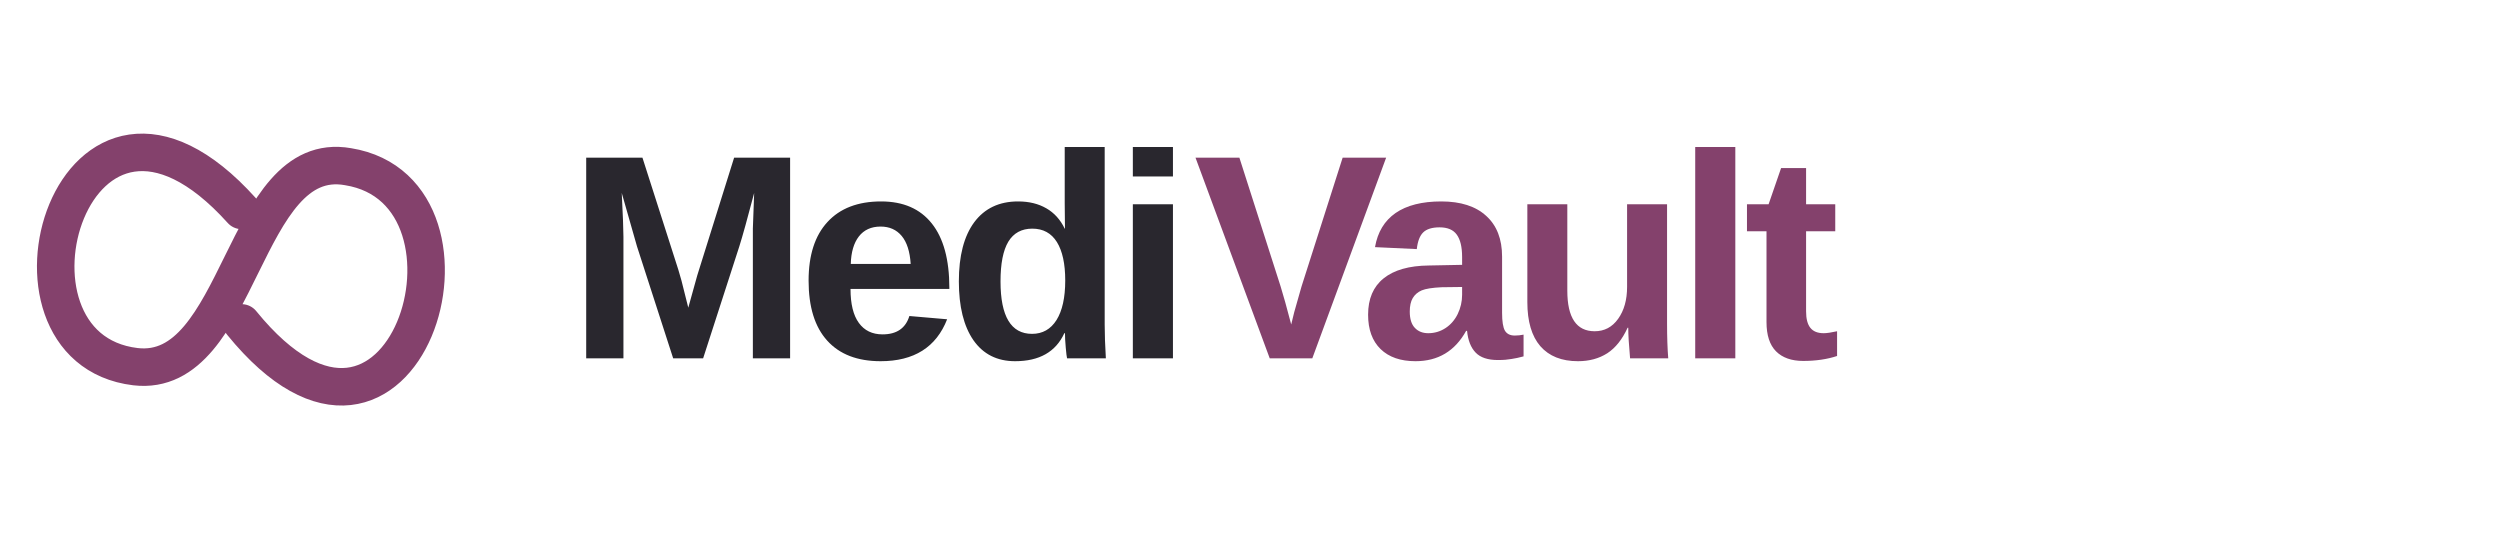
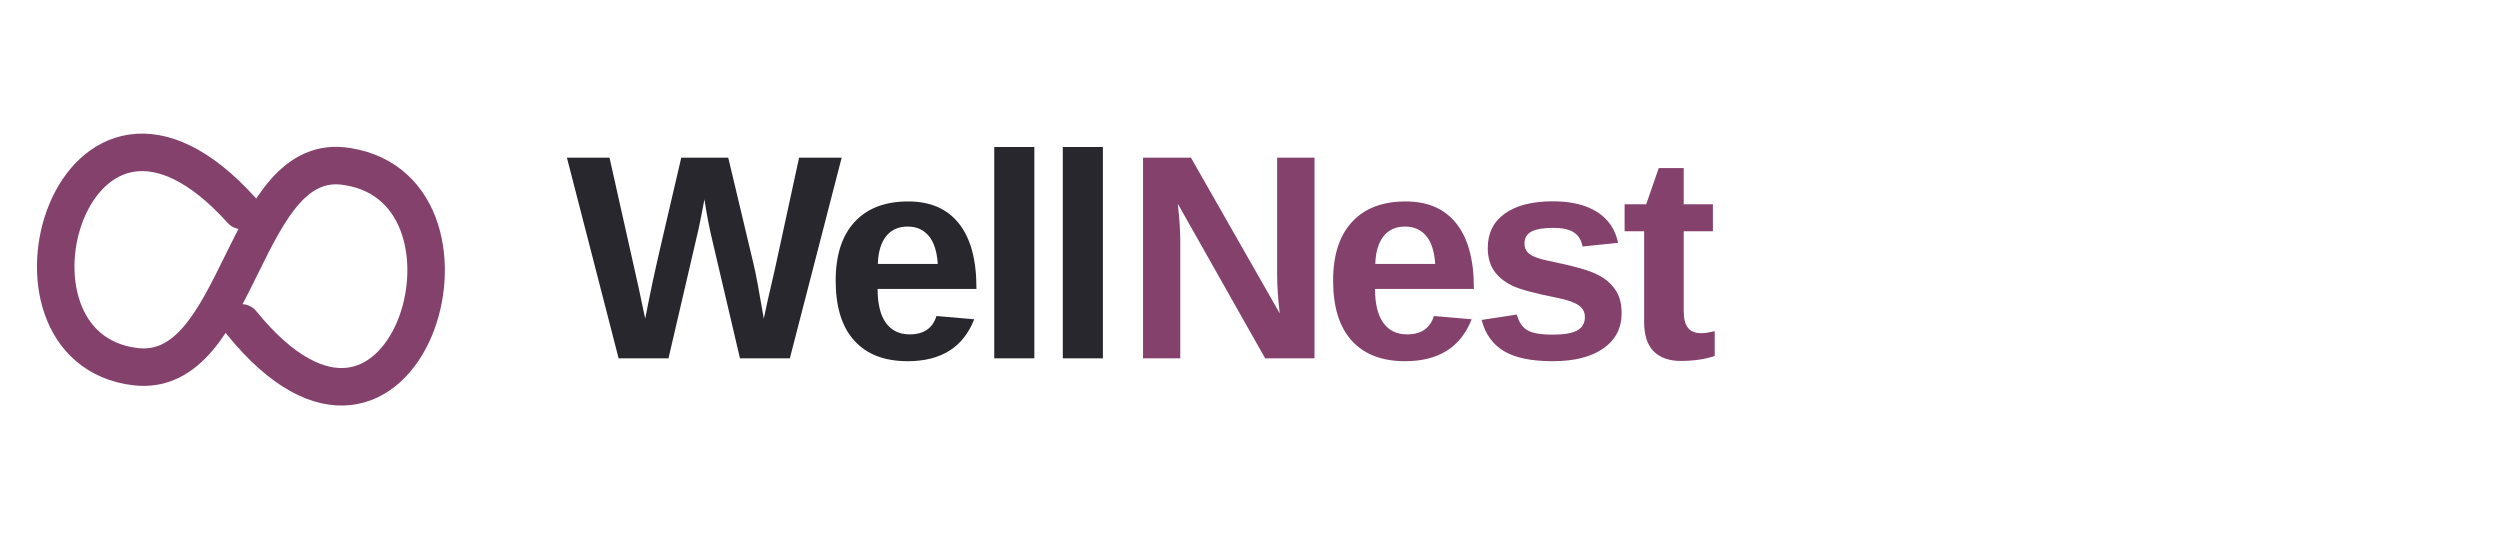
- <svg xmlns="http://www.w3.org/2000/svg" viewBox="0 0 300 64" role="img" aria-label="MediVault Continuous care">
+ <svg xmlns="http://www.w3.org/2000/svg" viewBox="0 0 300 64" role="img" aria-label="WellNest Continuous care">
  <g transform="translate(5 8) scale(.75)" color="#84416c">
    <path d="M32 23C5-7-10 45 15 48c17 2 17-35 34-32 25 4 9 57-17 25" fill="none" stroke="currentColor" stroke-width="6" stroke-linecap="round" />
  </g>
-   <text x="68" y="43" fill="#29272e" font-family="Arial,sans-serif" font-size="35" font-weight="600" letter-spacing="-1.5">Medi<tspan fill="#84416c">Vault</tspan>
+   <text x="68" y="43" fill="#29272e" font-family="Arial,sans-serif" font-size="35" font-weight="600" letter-spacing="-1.5">Well<tspan fill="#84416c">Nest</tspan>
  </text>
</svg>
